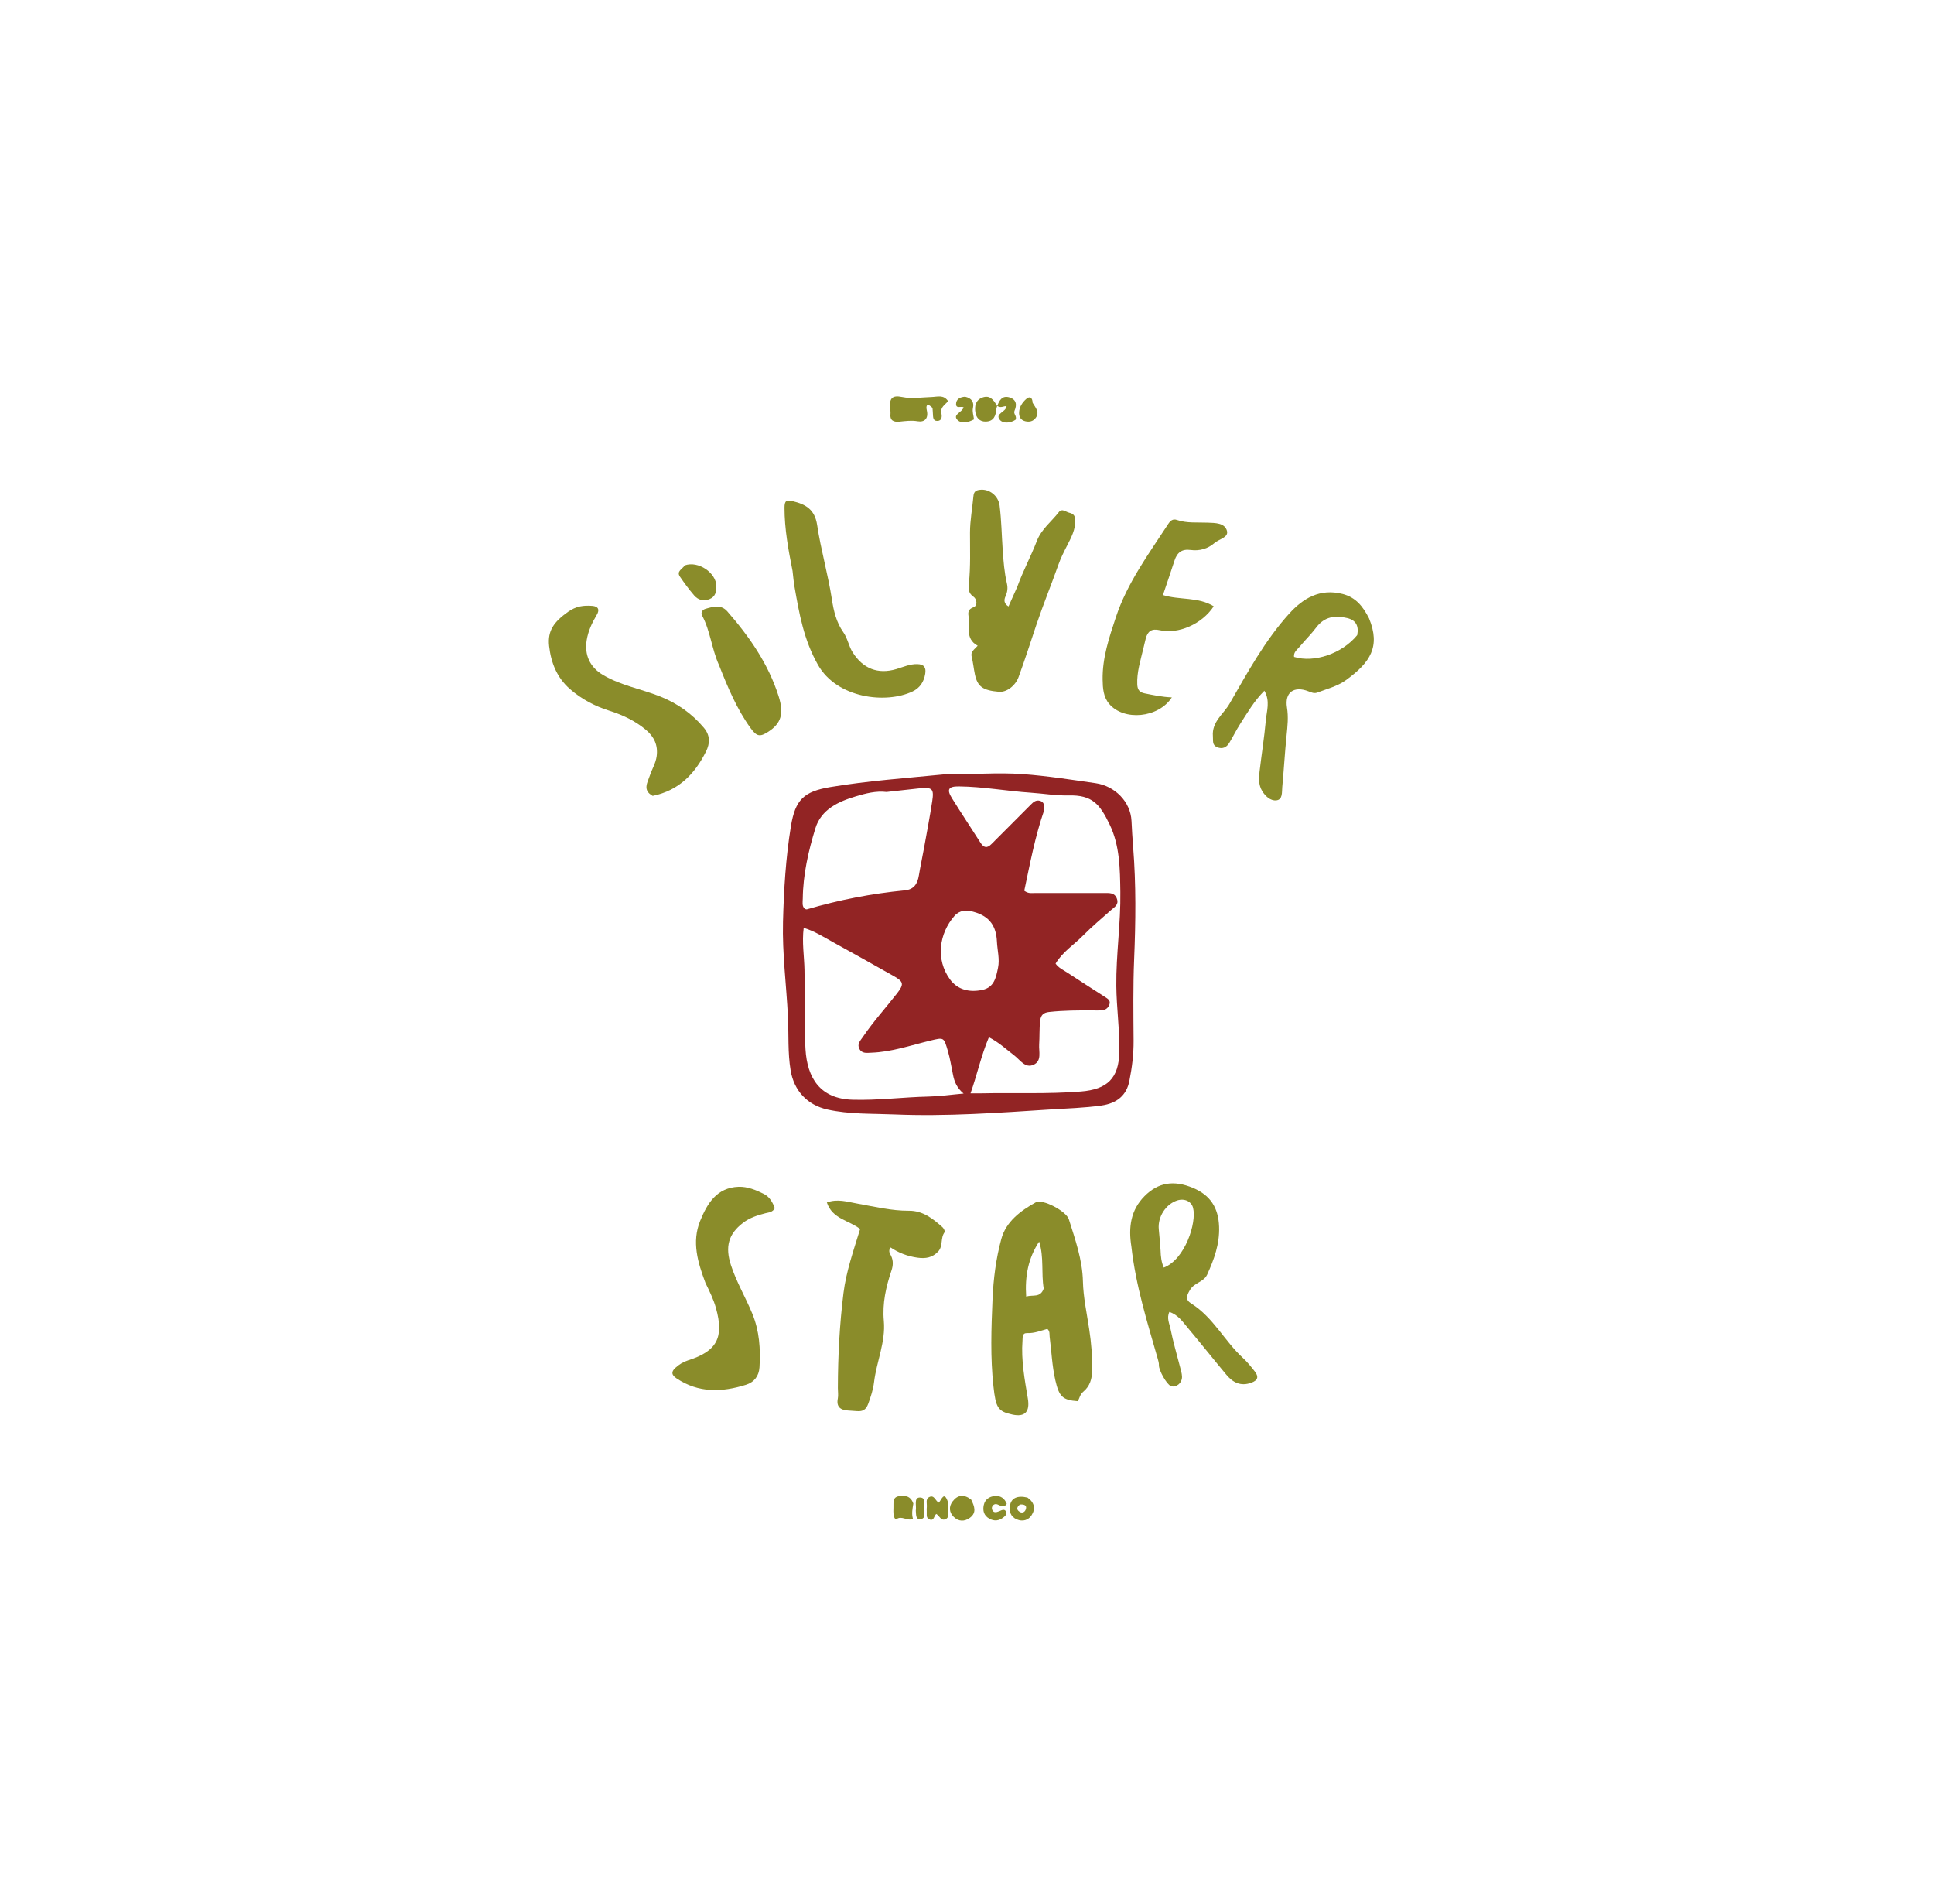
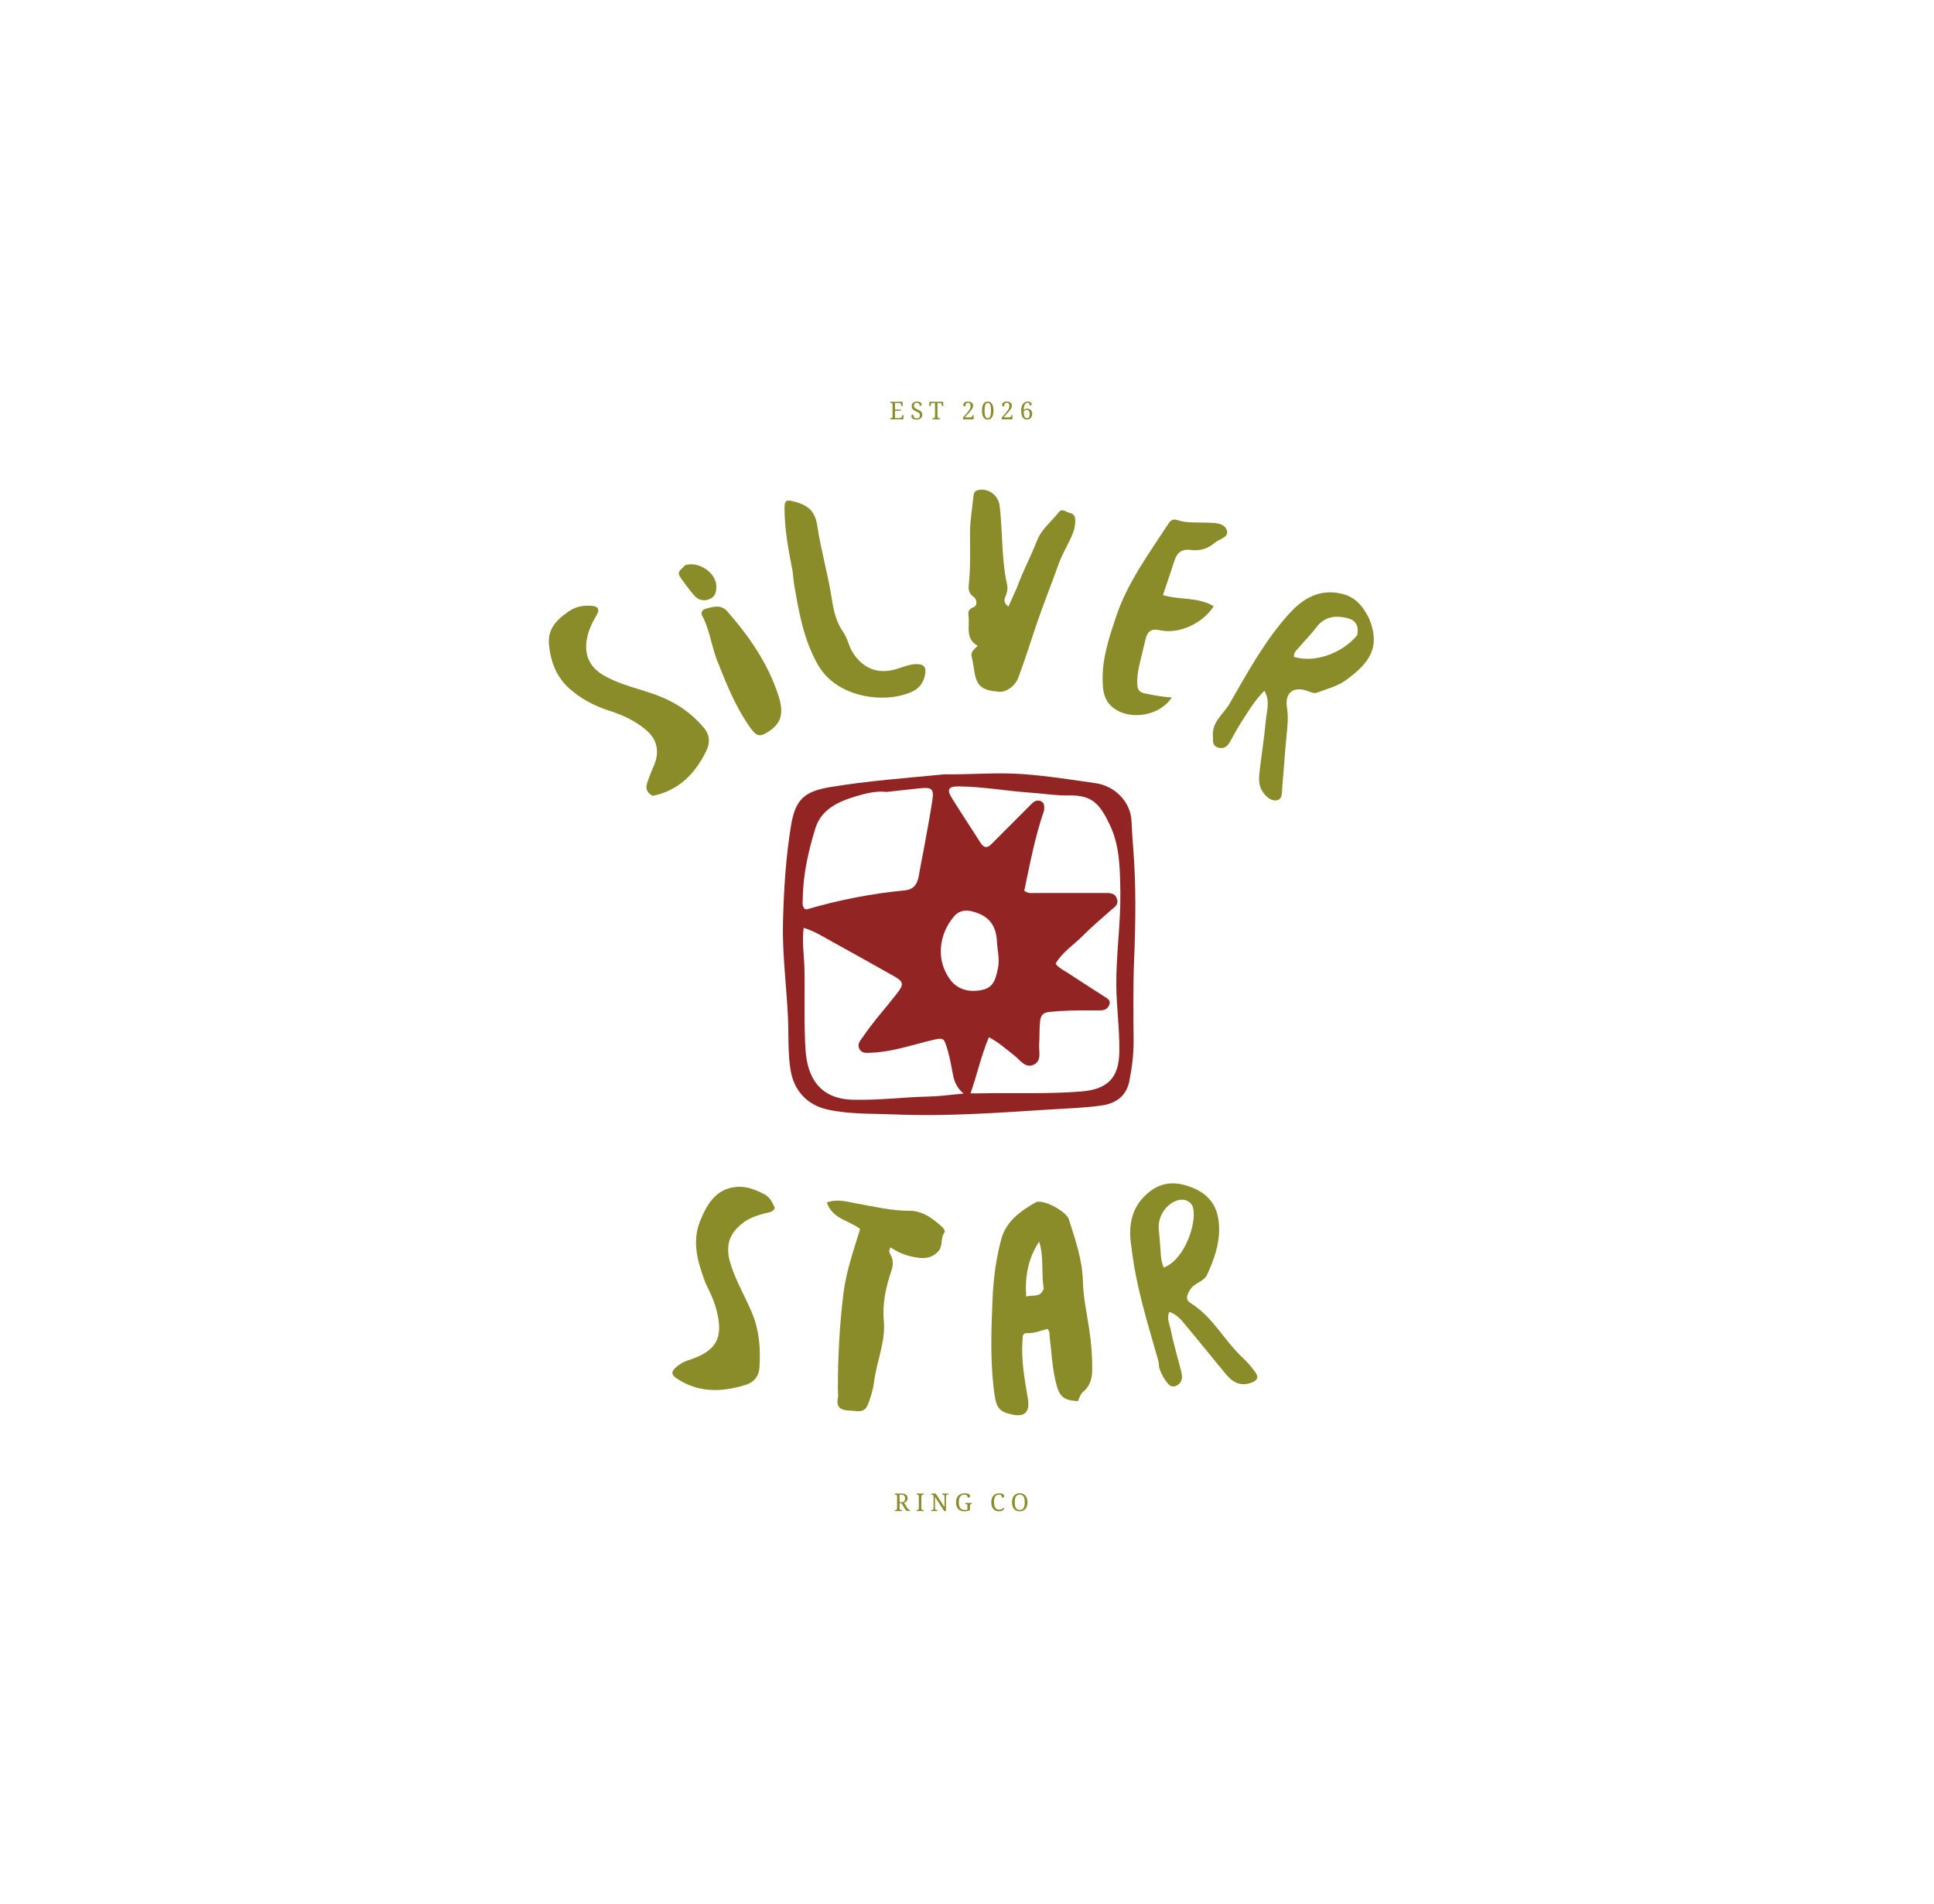
<svg xmlns="http://www.w3.org/2000/svg" version="1.1" id="Layer_1" x="0px" y="0px" width="100%" viewBox="0 0 1024 1008" enable-background="new 0 0 1024 1008" xml:space="preserve">
  <path fill="#922424" opacity="1" stroke="none" d=" M500.144,409.94   C514.266,410.125 527.905,408.839 541.541,409.834   C554.488,410.779 567.304,412.793 580.147,414.644   C590.241,416.099 598.614,424.403 599.101,434.609   C599.323,439.264 599.605,443.903 599.977,448.553   C601.556,468.329 601.31,488.127 600.491,507.951   C599.9,522.262 600.105,536.612 600.21,550.943   C600.263,558.158 599.368,565.221 597.978,572.249   C596.46,579.923 591.427,584.127 583.071,585.307   C574.155,586.566 565.187,586.801 556.223,587.375   C528.627,589.142 501.043,591.166 473.379,590.002   C461.603,589.507 449.736,589.994 438.072,587.402   C427.463,585.045 420.401,577.463 418.612,566.693   C417.046,557.261 417.654,547.748 417.194,538.299   C416.38,521.55 414.149,504.825 414.578,488.082   C415.012,471.169 416.031,454.186 418.76,437.451   C421.072,423.273 425.702,419.017 439.694,416.682   C459.557,413.368 479.646,411.964 500.144,409.94  M552.813,429.057   C547.99,443.029 545.305,457.49 542.319,471.578   C544.591,473.292 546.49,472.77 548.269,472.775   C560.429,472.815 572.589,472.781 584.749,472.791   C587.408,472.793 590.223,472.494 591.385,475.842   C592.49,479.026 590.062,480.232 588.205,481.876   C583.218,486.293 578.114,490.604 573.428,495.325   C568.565,500.224 562.526,504.027 558.901,510.161   C560.542,512.474 562.902,513.471 564.953,514.821   C571.629,519.216 578.374,523.504 585.09,527.838   C586.503,528.749 588.11,529.632 587.43,531.718   C586.808,533.622 585.375,534.745 583.357,534.897   C581.867,535.01 580.363,534.951 578.866,534.941   C571.04,534.893 563.22,534.917 555.423,535.78   C552.533,536.1 551.085,537.344 550.729,540.443   C550.25,544.607 550.481,548.765 550.208,552.909   C549.957,556.712 551.724,561.68 547.266,563.707   C542.809,565.734 540.174,561.207 537.125,558.869   C532.835,555.581 528.872,551.831 523.592,549.141   C519.426,559.016 517.384,568.949 513.86,578.845   C515.802,578.845 517.6,578.878 519.397,578.84   C537.024,578.468 554.651,579.285 572.29,577.872   C586.228,576.756 592.419,570.948 592.657,556.859   C592.854,545.189 591.182,533.598 591.061,521.967   C590.887,505.372 593.441,488.873 593.193,472.231   C593.01,460.015 592.931,447.739 587.565,436.582   C582.318,425.671 578.313,420.816 565.757,421.118   C559.152,421.277 552.522,420.121 545.895,419.679   C533.127,418.828 520.488,416.465 507.667,416.339   C502.133,416.284 501.156,417.955 504.01,422.555   C508.927,430.479 514.117,438.232 519.117,446.105   C520.879,448.879 522.6,449.255 525.014,446.807   C531.901,439.823 538.922,432.971 545.799,425.976   C547.181,424.57 548.52,423.434 550.541,423.95   C552.753,424.514 553.134,426.281 552.813,429.057  M504.525,568.674   C503.669,564.614 503.083,560.523 501.894,556.503   C499.702,549.089 499.927,549.143 492.493,550.936   C482.169,553.427 472.044,556.965 461.292,557.331   C459.043,557.407 456.449,557.942 455.043,555.338   C453.632,552.723 455.563,550.908 456.832,549.035   C462.354,540.886 468.976,533.598 475.014,525.852   C478.785,521.013 478.408,519.662 473.094,516.686   C462.489,510.748 451.924,504.737 441.256,498.914   C436.224,496.167 431.365,492.981 425.535,491.234   C424.551,498.951 425.821,506.226 425.955,513.519   C426.213,527.513 425.632,541.547 426.483,555.498   C427.419,570.857 434.311,581.701 451.348,582.217   C464.841,582.626 478.235,580.838 491.698,580.546   C497.602,580.419 503.491,579.559 510.203,578.959   C506.777,576.053 505.3,572.985 504.525,568.674  M469.397,419.285   C463.801,418.616 458.356,420.051 453.204,421.586   C443.978,424.333 434.81,428.469 431.725,438.51   C428.025,450.553 425.202,462.937 425.05,475.695   C425.028,477.599 424.478,479.723 426.181,481.246   C426.616,481.324 426.974,481.505 427.254,481.422   C444.209,476.44 461.48,473.085 479.067,471.389   C483.97,470.916 485.802,467.859 486.519,463.469   C487.295,458.717 488.331,454.008 489.186,449.269   C490.692,440.929 492.291,432.601 493.577,424.227   C494.605,417.527 493.623,416.668 486.675,417.378   C481.219,417.935 475.775,418.617 469.397,419.285  M515.56,482.766   C511.754,481.526 507.979,481.916 505.374,484.888   C497.194,494.222 495.299,508.007 503.006,518.524   C507.074,524.075 513.291,525.486 520.049,524.091   C526.453,522.77 527.363,517.468 528.421,512.397   C529.391,507.746 528.062,503.128 527.847,498.492   C527.483,490.626 524.236,485.138 515.56,482.766  z" />
  <path fill="#8A8C2A" opacity="1" stroke="none" d=" M576.673,703.533   C577.841,711.043 578.373,718.136 578.293,725.325   C578.24,729.991 577.071,733.905 573.541,736.822   C571.841,738.226 571.601,740.191 570.671,741.826   C562.68,741.24 560.776,739.47 558.787,730.799   C557.036,723.167 556.741,715.342 555.75,707.609   C555.587,706.332 556.024,704.909 554.546,703.555   C551.196,704.458 547.711,705.943 543.869,705.781   C541.139,705.667 541.517,707.946 541.383,709.756   C540.611,720.133 542.527,730.282 544.213,740.411   C545.371,747.366 542.768,750.386 535.986,748.9   C528.341,747.224 527.25,745.309 526.009,734.027   C524.317,718.642 524.859,703.326 525.516,687.887   C525.98,676.975 527.354,666.355 530.146,656.012   C532.661,646.696 540.364,641.02 548.464,636.525   C551.939,634.597 564.564,641.183 565.934,645.544   C569.309,656.286 573.113,666.956 573.381,678.439   C573.576,686.758 575.379,694.898 576.673,703.533  M552.622,682.208   C551.221,674.01 552.84,665.5 550.195,657.338   C544.389,666.154 542.613,675.696 543.323,686.414   C546.992,685.34 550.825,687.247 552.622,682.208  z" />
  <path fill="#8A8C2A" opacity="1" stroke="none" d=" M538.62,310.654   C541.689,302.151 545.857,294.517 548.952,286.464   C551.414,280.058 556.733,276.176 560.656,271.085   C562.286,268.969 564.247,270.996 566.096,271.438   C568.194,271.939 569.21,272.897 569.318,275.118   C569.565,280.19 567.167,284.601 565.054,288.731   C563.332,292.098 561.662,295.375 560.39,298.968   C556.633,309.583 552.342,320.057 548.763,330.675   C545.643,339.93 542.694,349.275 539.302,358.461   C537.591,363.093 532.954,366.602 528.921,366.252   C520.364,365.51 517.562,363.524 516.18,357.017   C515.525,353.934 515.259,350.761 514.473,347.717   C513.766,344.984 515.849,343.922 517.655,341.86   C510.792,338.134 513.607,331.469 512.767,325.852   C512.546,324.376 512.625,322.455 515.366,321.522   C517.793,320.696 517.221,317.126 515.435,315.926   C512.549,313.986 512.737,311.37 512.995,308.912   C513.937,299.959 513.569,290.993 513.585,282.036   C513.596,275.502 514.822,269.129 515.406,262.677   C515.629,260.211 516.73,259.572 518.744,259.308   C523.83,258.64 528.625,262.531 529.262,267.63   C530.242,275.489 530.361,283.401 530.902,291.25   C531.3,297.022 531.773,303.087 533.122,308.872   C533.685,311.285 533.415,313.444 532.412,315.646   C531.518,317.612 531.445,319.486 533.966,321.081   C535.518,317.596 536.987,314.296 538.62,310.654  z" />
  <path fill="#8A8C2A" opacity="1" stroke="none" d=" M724.883,327.396   C730.991,342.279 725.646,350.683 712.599,360.107   C708.109,363.349 702.651,364.673 697.535,366.642   C695.816,367.303 694.424,366.631 692.813,366   C685.078,362.971 680.119,366.597 681.421,374.571   C682.245,379.62 681.709,384.466 681.202,389.438   C680.274,398.525 679.77,407.656 678.92,416.752   C678.671,419.418 679.242,423.401 675.724,423.741   C672.703,424.033 669.945,421.558 668.243,418.71   C666.338,415.521 666.491,411.974 666.9,408.494   C667.966,399.428 669.414,390.399 670.23,381.312   C670.674,376.363 672.628,371.211 669.458,365.689   C664.063,371.096 660.443,377.345 656.571,383.375   C654.506,386.591 652.856,390.071 650.856,393.332   C649.396,395.712 647.219,396.74 644.452,395.59   C641.69,394.443 642.399,392.207 642.195,389.802   C641.542,382.1 647.849,378.032 650.996,372.57   C660.503,356.073 669.666,339.189 682.539,324.939   C689.957,316.728 698.859,311.419 710.833,314.452   C717.871,316.235 721.688,321.087 724.883,327.396  M718.626,336.223   C719.543,331.324 717.913,328.347 713.384,327.239   C706.978,325.672 701.27,326.391 696.915,332.202   C694.232,335.781 690.967,338.92 688.121,342.385   C686.828,343.96 684.8,345.27 685.172,347.787   C695.747,351.049 710.554,346.134 718.626,336.223  z" />
  <path fill="#8A8C2A" opacity="1" stroke="none" d=" M599.032,659.923   C597.395,649.704 598.691,640.626 606.01,633.261   C613.247,625.978 621.52,624.659 631.708,628.934   C640.794,632.747 645.112,639.354 645.477,649.419   C645.812,658.666 642.834,666.707 639.176,674.773   C637.356,678.786 632.386,678.985 630.076,682.89   C628.144,686.156 627.506,688.097 630.815,690.175   C642.385,697.443 648.35,710.017 658.141,718.976   C660.458,721.097 662.455,723.605 664.393,726.095   C666.515,728.821 666.113,730.763 662.519,732.057   C656.88,734.088 652.755,731.924 649.31,727.795   C642.489,719.619 635.864,711.278 629.012,703.128   C626.275,699.872 623.853,696.13 619.157,694.565   C617.584,697.795 619.217,700.824 619.778,703.655   C621.102,710.333 623.072,716.882 624.747,723.492   C625.196,725.262 625.799,727.055 625.848,728.851   C625.941,732.228 622.64,734.845 619.937,733.796   C617.697,732.926 613.505,725.39 613.615,722.747   C613.662,721.629 613.314,720.465 612.998,719.364   C607.427,699.914 601.343,680.586 599.032,659.923  M614.488,662   C614.578,665.123 614.901,668.195 616.194,671.097   C627.427,666.828 633.723,647.29 631.694,639.461   C630.784,635.947 627.046,634.319 623.246,635.568   C617.226,637.547 612.919,644.293 613.537,650.768   C613.869,654.243 614.192,657.72 614.488,662  z" />
  <path fill="#8A8C2A" opacity="1" stroke="none" d=" M443.624,734.869   C443.666,717.732 444.542,701.097 446.597,684.59   C448.033,673.061 451.943,662.008 455.406,650.678   C449.634,646.073 440.693,645.423 437.805,636.619   C443.405,634.533 448.631,636.273 453.662,637.163   C462.841,638.787 471.896,641.052 481.312,640.997   C488.629,640.954 493.946,645.194 499.035,649.73   C499.707,650.329 500.467,651.963 500.182,652.324   C497.774,655.369 499.479,659.706 496.694,662.625   C493.613,665.855 490.086,666.438 485.779,665.84   C480.571,665.117 475.863,663.341 471.56,660.438   C470.07,662.375 471.247,663.681 471.817,664.887   C473.048,667.493 472.882,670.042 472.008,672.643   C469.094,681.315 467.116,689.956 467.966,699.378   C468.962,710.417 464.118,720.84 462.791,731.692   C462.305,735.668 461.101,739.375 459.71,743.152   C458.508,746.418 456.808,747.268 453.857,747.092   C452.195,746.993 450.535,746.86 448.874,746.74   C444.878,746.451 442.733,744.753 443.608,740.337   C443.925,738.736 443.64,737.016 443.624,734.869  z" />
  <path fill="#8A8C2A" opacity="1" stroke="none" d=" M605.369,343.314   C603.842,349.852 601.865,355.874 602.153,362.335   C602.277,365.129 603.285,366.531 606.089,367.093   C610.737,368.025 615.375,369.009 620.46,369.215   C613.299,380.238 594.945,381.814 587.227,372.586   C584.169,368.931 583.884,364.303 583.814,359.816   C583.632,348.307 587.222,337.626 590.801,326.831   C596.881,308.496 608.217,293.26 618.551,277.396   C619.614,275.763 620.937,274.511 623.094,275.257   C628.412,277.098 633.93,276.477 639.387,276.705   C643.372,276.872 648.471,276.748 649.645,281.044   C650.61,284.578 645.38,285.4 643.017,287.48   C639.549,290.532 635.07,291.803 630.424,291.167   C625.759,290.529 623.242,292.529 621.876,296.752   C619.937,302.742 617.882,308.696 615.75,315.041   C624.648,317.806 634.444,315.898 642.625,320.987   C636.577,330.304 623.934,335.926 614,333.635   C609.78,332.662 607.645,334.192 606.638,338.065   C606.219,339.676 605.827,341.293 605.369,343.314  z" />
  <path fill="#8A8C2A" opacity="1" stroke="none" d=" M373.544,679.263   C369.429,668.316 366.19,657.536 370.706,646.391   C374.437,637.181 379.5,628.741 391.023,628.322   C395.725,628.151 400.289,630.006 404.482,632.123   C407.535,633.665 409.145,636.669 410.242,639.671   C408.976,641.891 407.026,641.865 405.303,642.305   C401.087,643.381 396.966,644.686 393.441,647.374   C385.652,653.315 383.83,660.07 387.031,669.853   C389.946,678.762 394.746,686.815 398.302,695.429   C402.078,704.574 402.725,714.14 402.129,723.854   C401.845,728.482 399.35,731.757 394.971,733.13   C382.282,737.107 369.874,737.558 358.202,729.735   C355.574,727.974 355.246,726.33 357.543,724.212   C359.524,722.385 361.764,720.996 364.366,720.174   C379.619,715.354 383.439,708.13 379.08,692.509   C377.817,687.984 375.766,683.8 373.544,679.263  z" />
  <path fill="#8A8C2A" opacity="1" stroke="none" d=" M345.581,421.356   C340.042,418.382 342.882,414.204 344.04,410.689   C345.17,407.256 347.16,404.144 347.677,400.413   C348.492,394.538 346.327,390.012 341.946,386.354   C336.241,381.59 329.687,378.501 322.617,376.273   C314.944,373.854 307.927,370.167 301.789,364.816   C294.833,358.752 291.747,350.871 290.739,342.042   C289.792,333.743 293.529,329.072 300.693,323.966   C305.028,320.876 308.992,320.416 313.578,320.765   C316.63,320.998 317.685,322.649 315.961,325.529   C313.472,329.688 311.438,334.005 310.638,338.875   C309.347,346.727 312.318,353.209 319.187,357.292   C328.604,362.89 339.423,364.72 349.435,368.693   C358.498,372.289 366.35,377.735 372.683,385.304   C376.059,389.338 375.973,393.534 373.818,397.854   C367.93,409.662 359.474,418.508 345.581,421.356  z" />
  <path fill="#8A8C2A" opacity="1" stroke="none" d=" M419.64,302.302   C417.388,290.951 415.374,280.041 415.372,268.809   C415.371,265.044 416.402,264.538 419.671,265.322   C426.572,266.977 431.407,269.67 432.656,277.973   C434.648,291.213 438.454,304.143 440.487,317.446   C441.39,323.352 442.839,329.545 446.481,334.673   C448.828,337.976 449.323,342.028 451.508,345.453   C456.939,353.966 464.798,357.159 474.631,354.211   C478.274,353.119 481.749,351.503 485.728,351.602   C489.387,351.694 490.41,353.523 489.873,356.748   C489.174,360.944 487.083,364.216 483.173,366.076   C469.141,372.747 443.179,369.805 433.055,351.937   C425.577,338.74 423.159,324.883 420.672,310.646   C420.216,308.032 419.994,305.378 419.64,302.302  z" />
  <path fill="#8A8C2A" opacity="1" stroke="none" d=" M380.711,352.17   C376.784,343.468 376.134,334.065 371.759,325.916   C370.844,324.212 372.039,322.762 373.481,322.346   C377.473,321.197 381.747,319.856 385.095,323.685   C396.783,337.052 406.818,351.487 412.256,368.595   C415.224,377.932 413.507,383.015 406.882,387.347   C402.361,390.303 400.658,389.969 397.402,385.453   C390.127,375.365 385.375,364.006 380.711,352.17  z" />
-   <path fill="#8A8C2A" opacity="1" stroke="none" d=" M493.732,216.015   C491.162,213.252 490.042,214.369 490.704,217.171   C491.749,221.598 489.501,223.637 485.882,223.022   C482.54,222.454 479.485,222.9 476.308,223.221   C473.106,223.545 471.065,222.682 471.49,218.91   C471.599,217.939 471.323,216.928 471.25,215.933   C470.866,210.736 472.549,209.131 477.601,210.18   C482.86,211.272 488.072,210.331 493.31,210.185   C496.265,210.103 499.637,208.805 501.976,212.375   C500.386,214.374 497.665,215.629 498.451,218.938   C498.797,220.388 498.733,222.713 496.458,222.833   C493.807,222.973 494.07,220.637 493.93,218.851   C493.865,218.023 493.857,217.19 493.732,216.015  z" />
+   <text x="509" y="222" text-anchor="middle" fill="#8A8C2A" font-family="Georgia, serif" font-size="13" letter-spacing="3" font-weight="normal">EST 2026</text>
  <path fill="#8A8C2A" opacity="1" stroke="none" d=" M362.617,299.292   C369.753,296.788 379.17,303.234 379.288,310.262   C379.338,313.251 378.833,315.923 375.636,317.207   C372.432,318.493 369.601,317.63 367.501,315.195   C364.799,312.064 362.342,308.7 360.003,305.283   C358.062,302.445 361.212,301.319 362.617,299.292  z" />
-   <path fill="#8A8C2A" opacity="1" stroke="none" d=" M514.18,793.896   C515.991,797.49 517.198,800.861 513.559,803.552   C510.671,805.689 507.532,805.63 504.938,803.057   C502.503,800.641 502.323,797.612 504.37,794.896   C506.997,791.41 510.309,790.916 514.18,793.896  z" />
-   <path fill="#8A8C2A" opacity="1" stroke="none" d=" M483.582,796.041   C483.102,798.931 482.59,801.471 483.393,804.132   C480.313,805.573 477.44,802.139 474.582,804.351   C474.12,804.708 473.189,803.153 473.115,802.133   C473.019,800.82 472.983,799.493 473.061,798.18   C473.202,795.817 472.392,792.753 475.804,792.135   C478.996,791.558 482.175,791.86 483.582,796.041  z" />
-   <path fill="#8A8C2A" opacity="1" stroke="none" d=" M527.974,214.965   C527.836,215.444 527.616,215.916 527.574,216.404   C527.259,219.999 526.298,223.093 521.898,223.186   C518.674,223.253 516.911,221.14 516.451,218.342   C515.916,215.096 516.494,211.842 520.111,210.479   C523.938,209.036 525.979,211.468 527.787,214.728   C527.99,214.987 527.974,214.965 527.974,214.965  z" />
-   <path fill="#8A8C2A" opacity="1" stroke="none" d=" M502.023,795.574   C502.061,796.979 502.147,797.979 502.075,798.967   C501.936,800.858 502.919,803.313 500.615,804.32   C498.22,805.368 497.427,802.549 495.758,801.524   C494.44,802.386 494.674,805.5 492.081,804.41   C490.112,803.582 490.808,801.593 490.689,800.014   C490.64,799.356 490.63,798.681 490.712,798.028   C490.947,796.144 489.844,793.655 492.007,792.576   C494.718,791.224 495.248,794.675 497.06,795.545   C498.598,793.962 499.906,788.86 502.023,795.574  z" />
-   <path fill="#8A8C2A" opacity="1" stroke="none" d=" M544.02,792.852   C547.808,795.506 548.346,798.826 546.217,802.153   C544.46,804.9 541.469,805.754 538.318,804.398   C535.068,802.999 534.25,800.204 534.789,796.97   C535.432,793.111 538.726,791.567 544.02,792.852  M540.07,796.506   C538.513,797.695 537.887,799.1 539.8,800.361   C541.016,801.162 542.452,800.767 543.032,799.326   C543.894,797.185 542.714,796.356 540.07,796.506  z" />
-   <path fill="#8A8C2A" opacity="1" stroke="none" d=" M529.052,800.093   C530.615,799.376 532.015,798.705 532.745,800.455   C533.279,801.736 532.188,802.625 531.287,803.35   C528.976,805.208 526.432,805.494 523.836,804.045   C520.949,802.434 520.213,799.769 520.891,796.754   C521.561,793.775 523.901,792.281 526.681,792.008   C529.798,791.701 531.963,793.329 533.048,796.192   C531.642,798.246 530.26,797.473 528.913,796.812   C527.795,796.263 526.697,795.962 525.731,797.031   C525.128,797.699 525.005,798.555 525.362,799.36   C526.093,801.005 527.398,800.757 529.052,800.093  z" />
-   <path fill="#8A8C2A" opacity="1" stroke="none" d=" M510.972,210.02   C514.509,210.813 515.836,212.919 515.162,215.952   C514.704,218.016 515.464,219.833 515.698,222.025   C512.637,223.676 508.775,224.571 506.71,222.052   C504.509,219.366 509.421,218.304 510.207,215.685   C509.004,214.859 506.149,216.623 506.212,213.863   C506.268,211.348 508.198,210.241 510.972,210.02  z" />
-   <path fill="#8A8C2A" opacity="1" stroke="none" d=" M527.997,214.998   C529.078,211.991 530.601,209.263 534.396,210.363   C538.104,211.439 538.565,214.246 537.147,217.512   C536.444,219.131 538.501,220.185 537.769,222.168   C535.209,223.979 531.19,224.362 529.458,222.35   C526.509,218.925 532.608,218.306 532.941,215.055   C531.56,214.886 529.971,216.147 528.263,215.059   C527.974,214.965 527.99,214.987 527.997,214.998  z" />
-   <path fill="#8A8C2A" opacity="1" stroke="none" d=" M546.75,213.254   C548.288,215.883 550.523,218.087 548.477,221.094   C547.129,223.076 544.999,223.569 542.773,222.989   C540.341,222.355 539.424,220.513 539.592,218.1   C539.787,215.299 541.342,213.077 543.254,211.319   C545.04,209.678 546.606,210.118 546.75,213.254  z" />
-   <path fill="#8A8C2A" opacity="1" stroke="none" d=" M484.893,799.793   C485.356,796.976 483.696,792.757 487.159,792.806   C490.634,792.855 488.982,797.047 489.148,799.43   C489.269,801.164 490.272,804.012 487.338,804.291   C484.783,804.534 485.089,801.986 484.893,799.793  z" />
+   <text x="509" y="800" text-anchor="middle" fill="#8A8C2A" font-family="Georgia, serif" font-size="13" letter-spacing="3" font-weight="normal">RING CO</text>
</svg>
